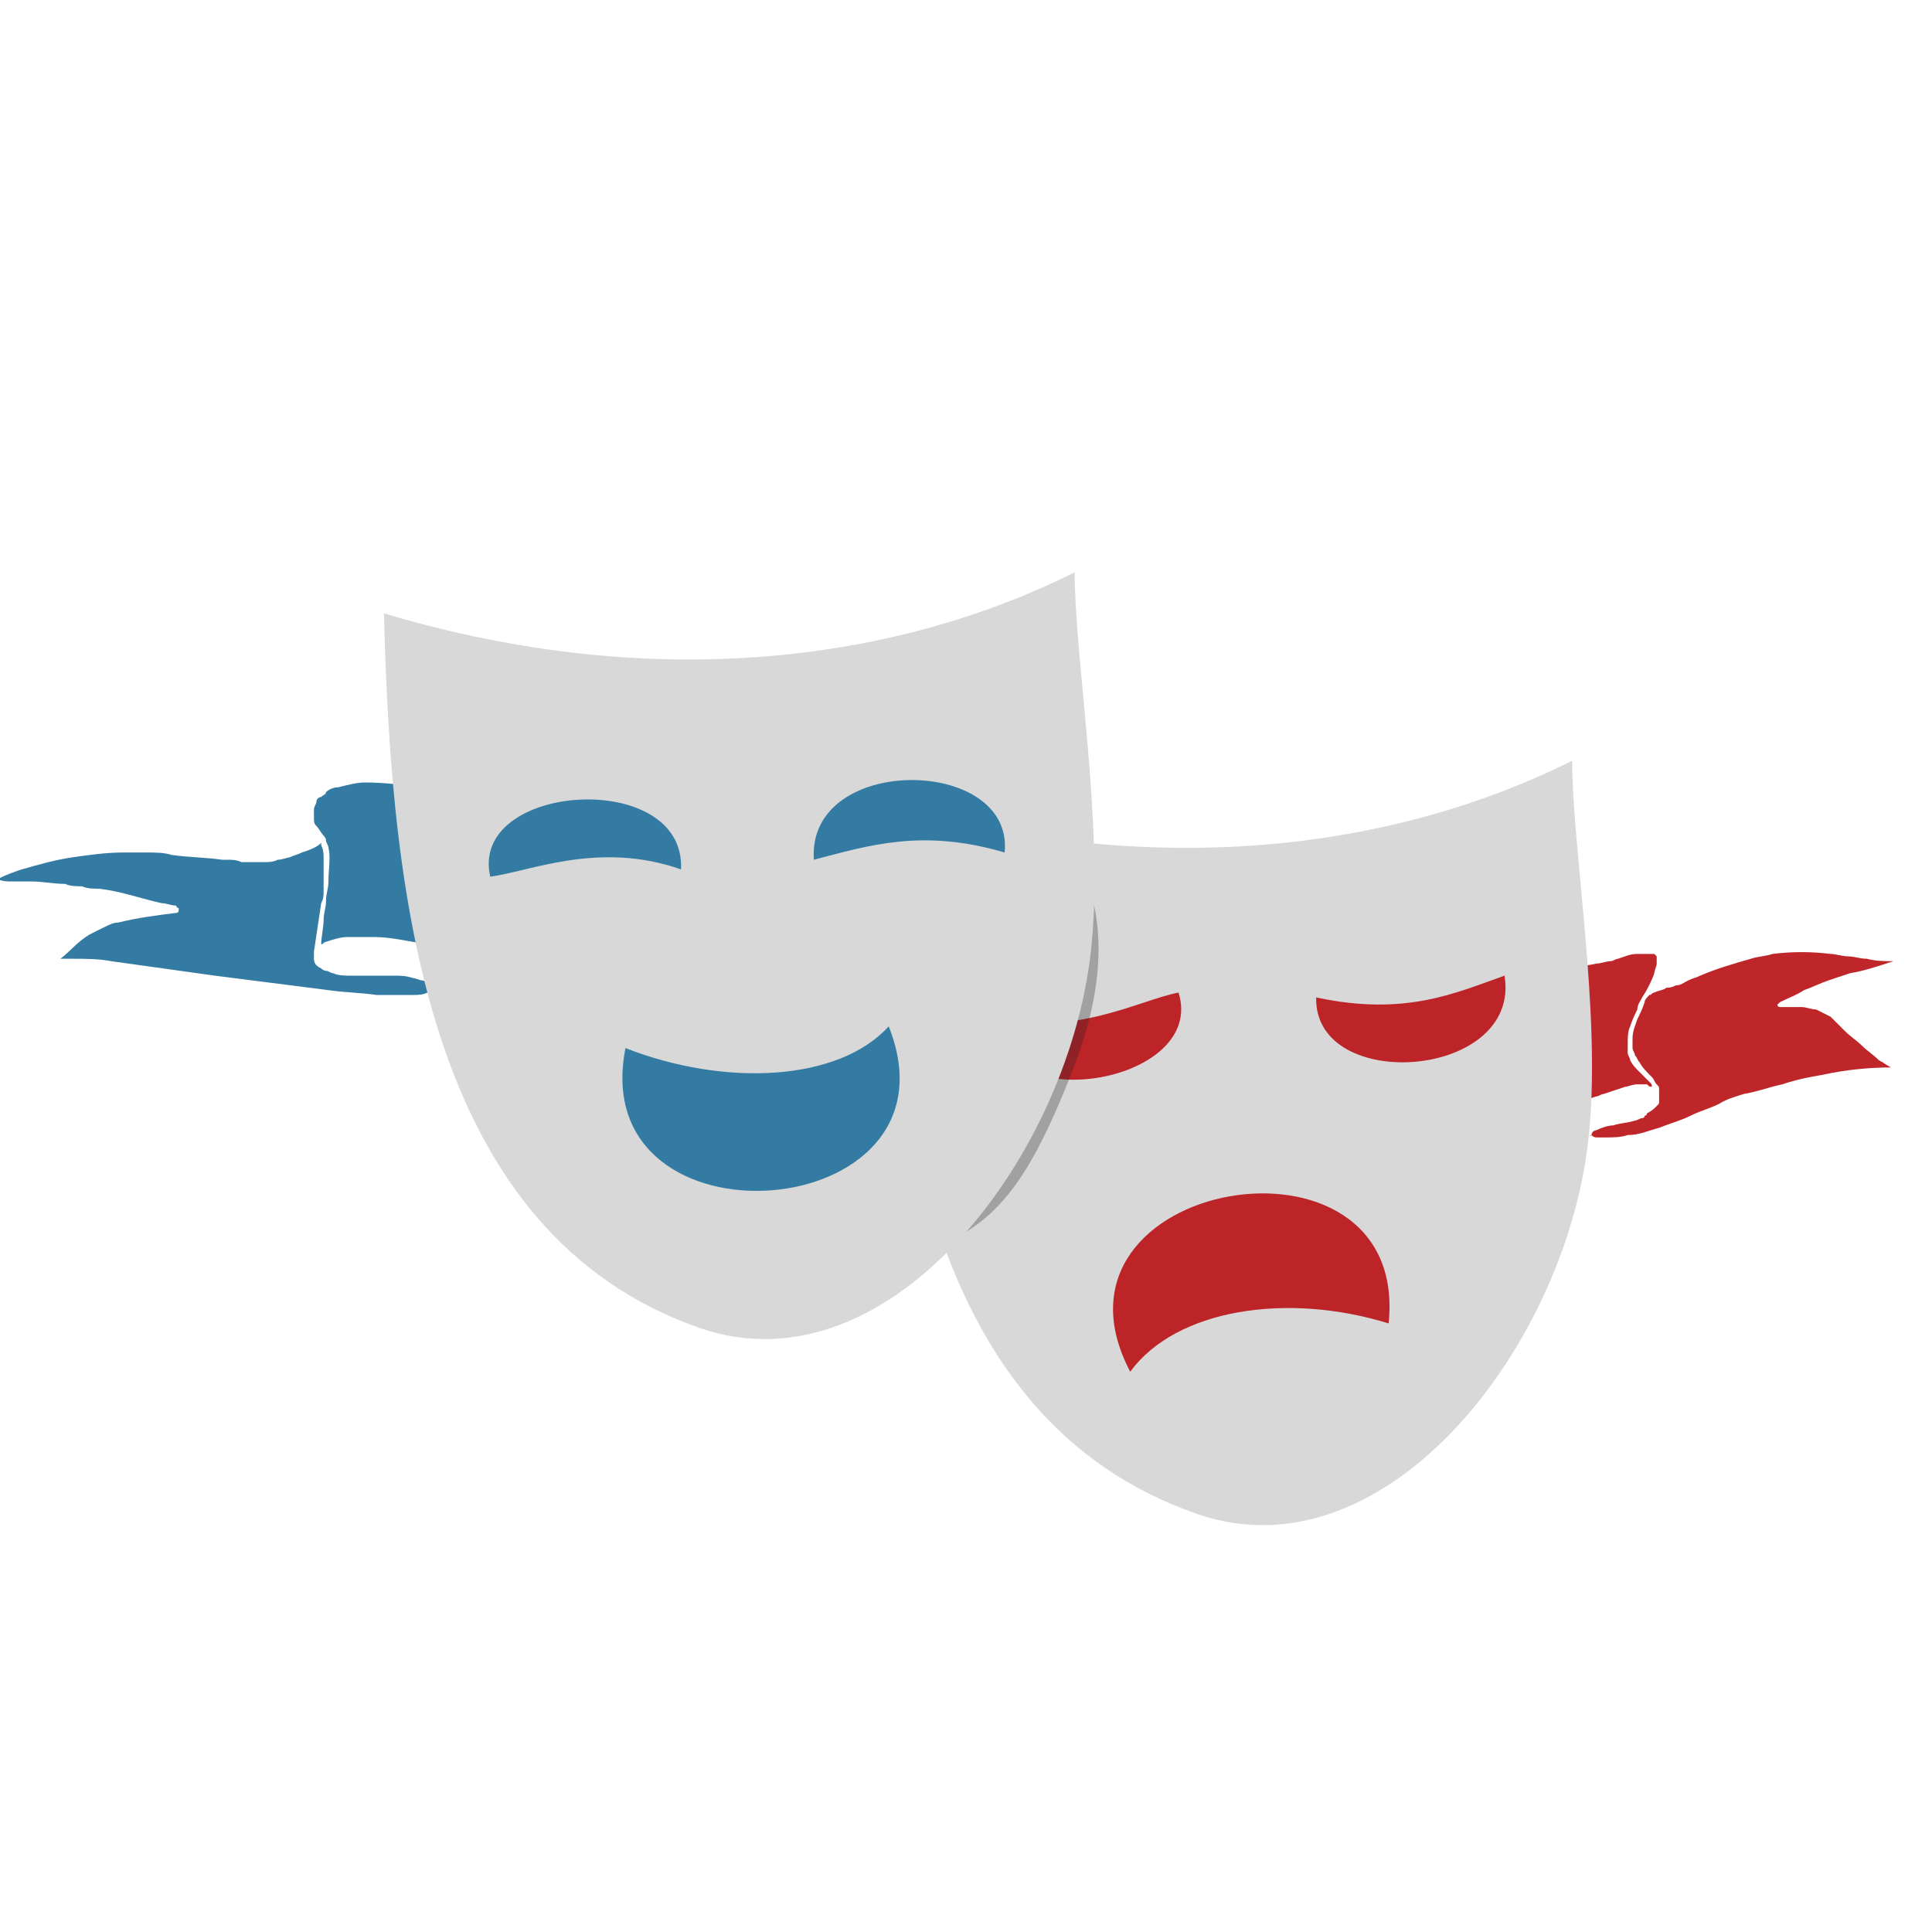
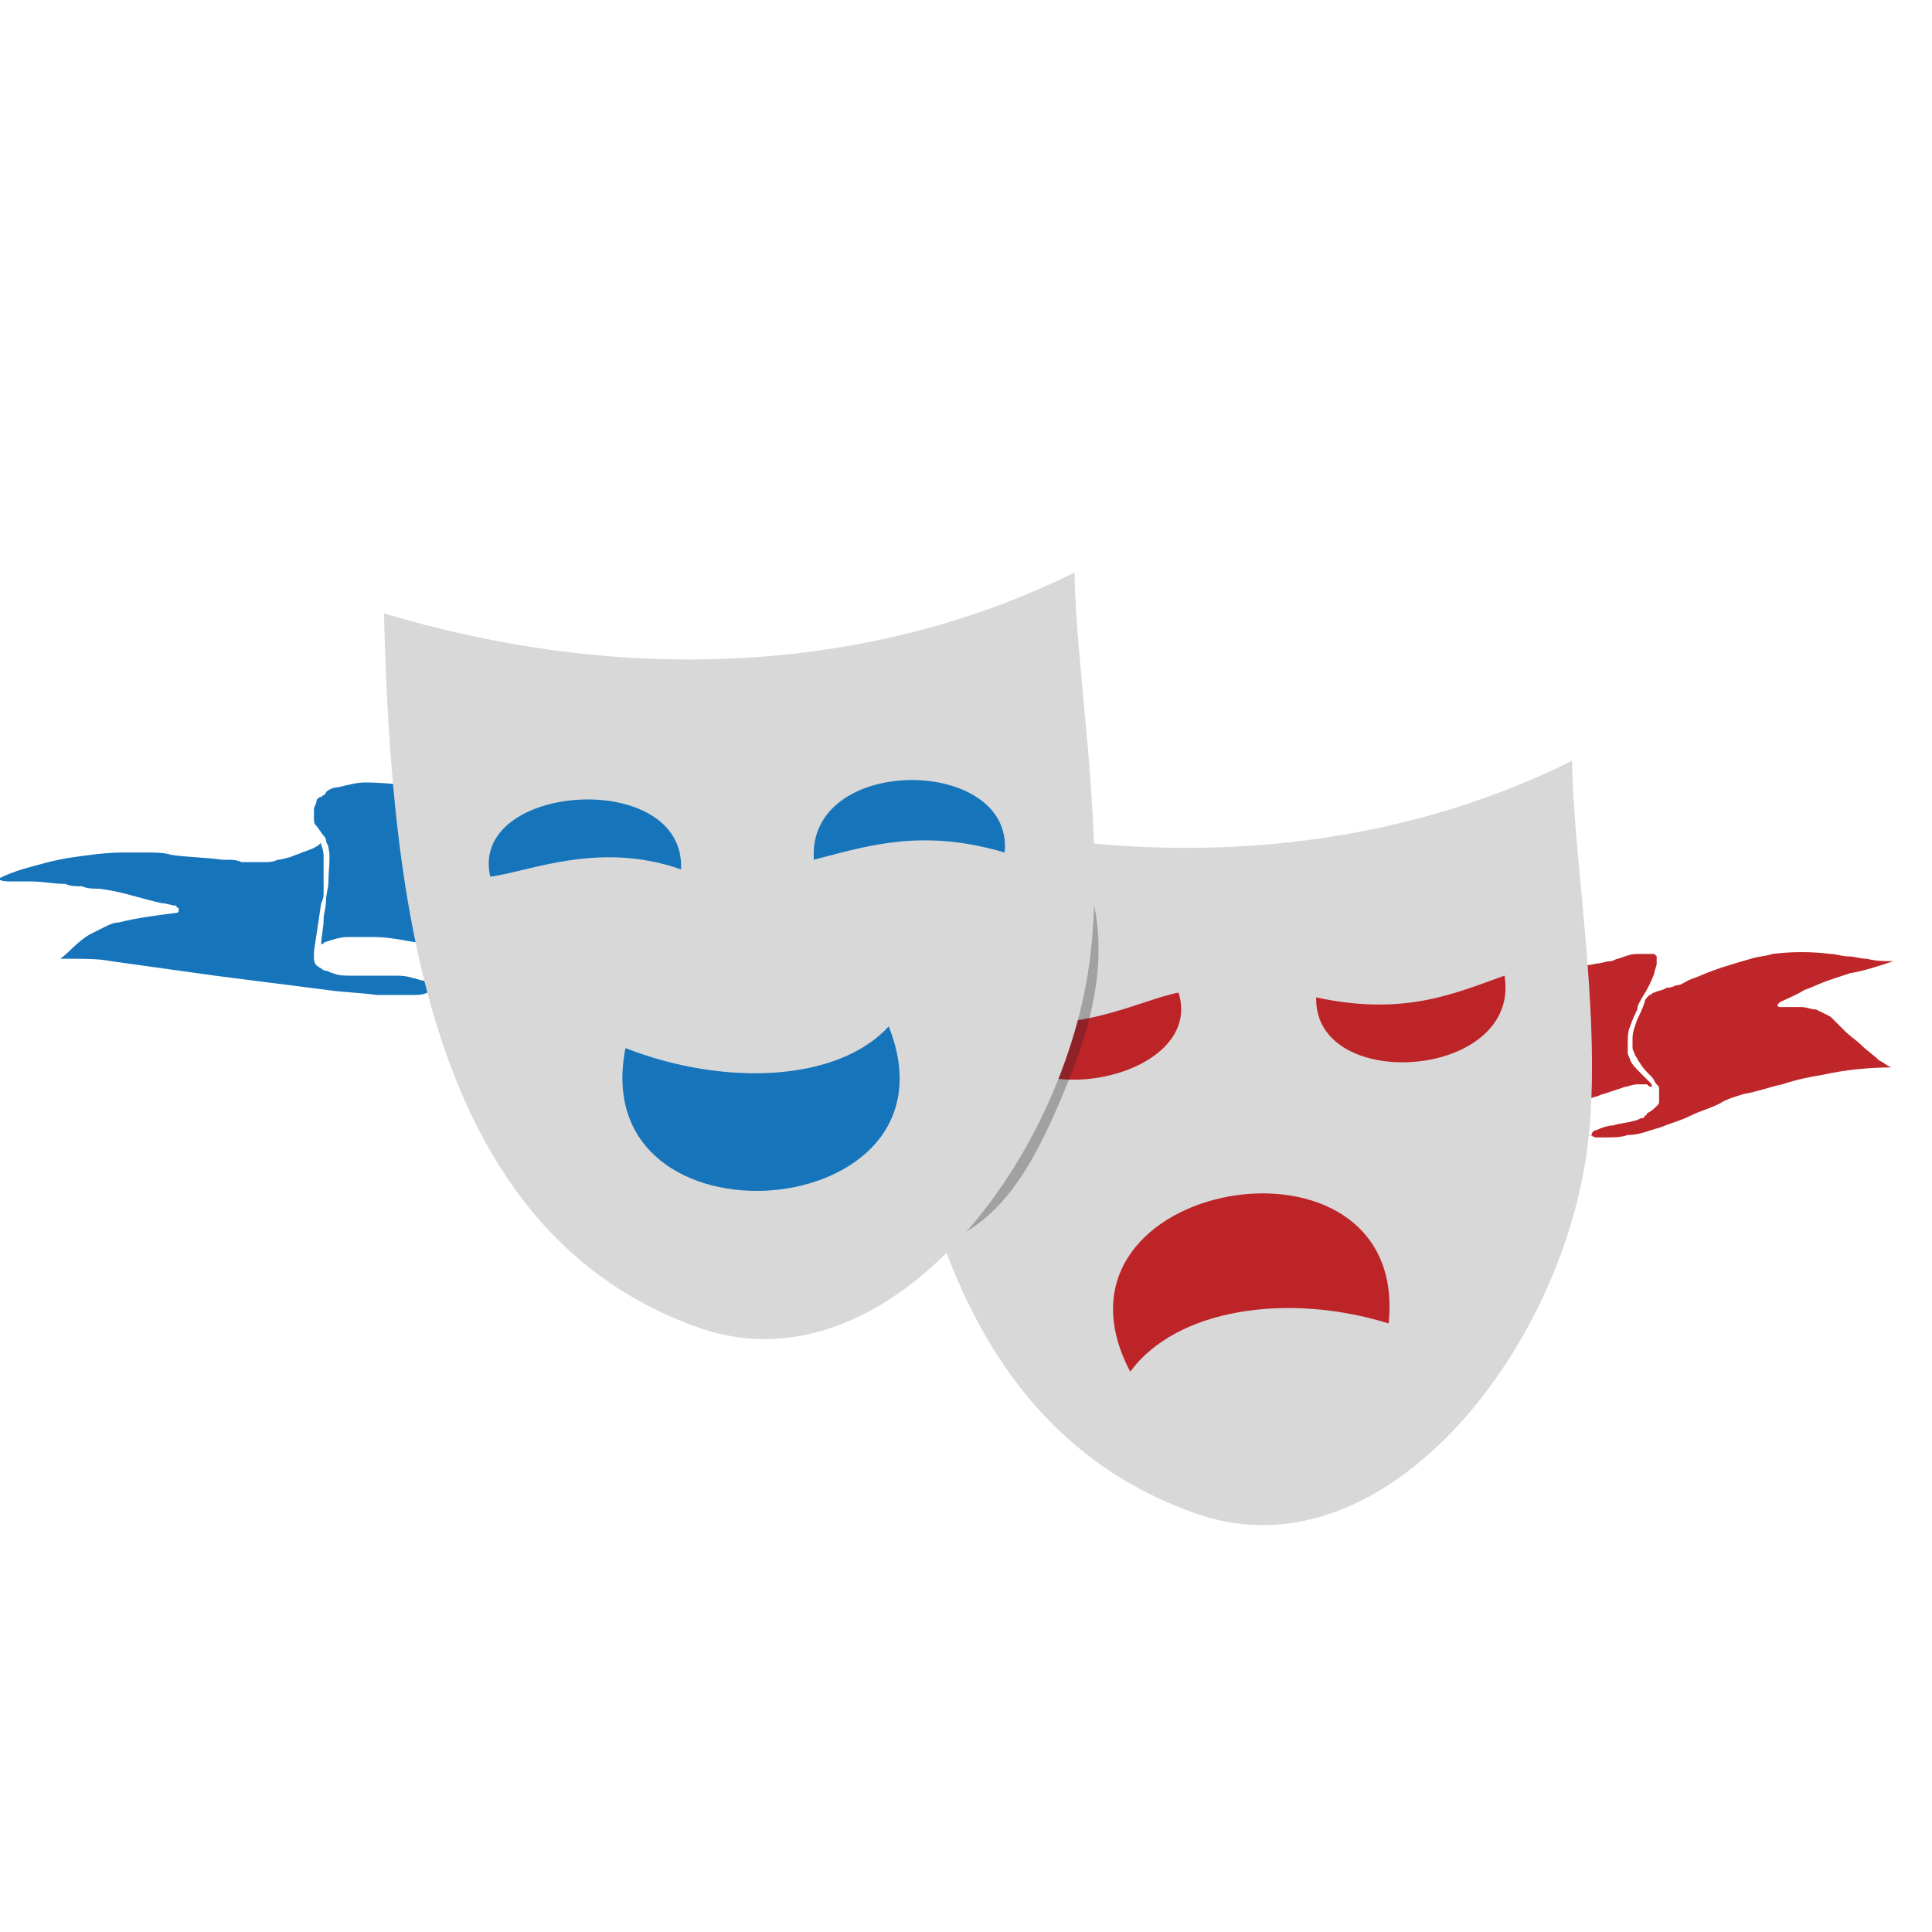
<svg xmlns="http://www.w3.org/2000/svg" width="80" height="80" viewBox="0 0 80 80">
  <g fill="#BE2629">
    <path d="M65.9 47c0-.1 0-.1 0 0 0-.1 0-.1 0 0 0-.1.1-.2.2-.2.2-.1.5-.2.7-.2.3-.1.6-.1.9-.2.1 0 .2-.1.3-.1 0 0 .1 0 .1-.1.1 0 .1-.1.1-.1.2-.1.3-.2.4-.3.1-.1.1-.1.1-.2v-.5c0-.1 0-.1-.1-.2s-.1-.2-.2-.3c-.2-.2-.4-.4-.5-.6-.1-.1-.1-.2-.2-.3 0-.1-.1-.2-.1-.3V43c0-.3.1-.5.2-.8.1-.2.2-.4.3-.7 0-.1.1-.2.2-.3.1 0 .1-.1.2-.1.2-.1.4-.1.5-.2.1 0 .2 0 .4-.1.2 0 .3-.1.5-.2s.3-.1.5-.2c.7-.3 1.4-.5 2.1-.7.3-.1.6-.1.9-.2.8-.1 1.6-.1 2.4 0 .2 0 .5.1.7.1.3 0 .5.1.8.1.4.1.7.1 1.1.1-.6.2-1.2.4-1.8.5l-.9.3c-.3.1-.7.3-1 .4-.3.2-.6.3-1 .5l-.1.1c0 .1.1.1.1.1h.9c.2 0 .4.1.6.1l.6.3.6.6c.2.2.5.4.7.6.2.2.5.4.7.6.2.1.3.2.5.3-.9 0-1.9.1-2.8.3-.6.1-1.1.2-1.7.4-.5.1-1 .3-1.6.4-.3.1-.7.2-1 .4-.4.2-.8.3-1.2.5-.4.2-.8.3-1.3.5-.4.1-.8.3-1.3.3-.3.1-.6.1-1 .1h-.3c-.1 0-.2-.1-.3-.1.3.1.2.1.1 0z" />
    <path d="M65.2 45.6c-.4.1-.9.1-1.3.1h-1.2c-.7-.1-1.4-.2-2-.4-.7-.2-1.3-.4-2-.7-1-.4-2.1-.9-3.1-1.3-.6-.3-1.3-.5-2-.7-.6-.2-1.2-.4-1.8-.5-.3-.1-.6-.1-.9-.1h-.7c-.1 0-.1 0-.2.1.1-.3.2-.5.2-.8.1-.2.1-.4.2-.6.1-.2.1-.4.2-.6.1-.4.2-.8.1-1.2 0-.1 0-.2-.1-.2 0-.1-.1-.1-.1-.2-.1-.1-.1-.2-.2-.4 0-.1-.1-.1-.1-.2v-.4c0-.1.1-.1.1-.2s.1-.1.2-.2.1-.1.2-.1c.1-.1.3-.1.4-.1h1c.7.1 1.3.2 2 .4.3.1.5.2.8.2.1 0 .2.1.3.1l.9.3c1.2.4 2.5.8 3.7 1.1 1.2.4 2.5.7 3.8.9.4.1.9.1 1.3.1s.8 0 1.2-.1c.2 0 .4-.1.6-.1.1 0 .2-.1.3-.1.3-.1.5-.2.8-.2h.7l.1.1v.3c0 .1-.1.3-.1.4-.1.3-.3.7-.5 1-.1.2-.2.3-.2.5-.1.2-.2.4-.3.7-.1.2-.1.5-.1.7v.4c0 .1.1.2.1.3.1.2.2.3.4.5l.4.4c.1.1.1.1.1.2-.1 0-.1 0-.2-.1h-.4c-.2 0-.4.1-.5.1l-.9.3c-.1 0-.2.1-.3.1-.3.1-.6.2-.9.2z" />
  </g>
  <path fill="#BD2428" d="M39.5 45.1c2.2 0 1.2-4.3 3.4-4.3 1.5 0 1.3-1.5 2.7-1.8 3.7-1 11.1 1.1 14.4-.9 1.7-1 2.1.7 3.3 1.9 2.7 2.6 1.7 8.6.4 11.5-.8 1.7-1.8 3.1-2.5 4.8-1.2 3-3.2 3.6-5.5 3.5-2.8-.2-5.7.2-8.5.2-2 0-3.5-.3-4.4-3-1.3-4-1.3-8.3-3.3-11.9" />
  <path fill-rule="evenodd" clip-rule="evenodd" fill="#D8D8D8" d="M36.5 33.2c11.4 3.4 21.4 1.9 28.6-1.7 0 3.6 1.2 10.4.7 15.4-.8 8.6-8.3 18.5-16.2 15.8-11.3-3.9-12.9-17.4-13.1-29.5zm25.8 7.2c-2 .7-4.1 1.7-7.8.9-.1 4 8.5 3.4 7.8-.9zm-13.5.7c-1.6.3-4.4 1.9-7.8 1 .1 4.3 9 2.8 7.8-1zm8.7 13.7c.9-8.7-14.9-6-10.7 2 1.9-2.6 6.5-3.3 10.7-2z" />
-   <path fill="#337BA3" d="M31.9 40.5c-.5.2-1 .3-1.5.4-.5.1-1 .1-1.5.2-.8 0-1.7 0-2.5-.1s-1.6-.3-2.4-.4c-1.3-.3-2.6-.7-3.9-1-.8-.2-1.6-.4-2.4-.5-.7-.1-1.5-.3-2.2-.3h-1.1c-.3 0-.6.1-.9.2-.1 0-.1.1-.2.1 0-.3.1-.7.1-1 0-.3.1-.5.1-.8 0-.3.1-.5.1-.8 0-.5.1-1 0-1.4 0-.1-.1-.2-.1-.3 0-.1-.1-.2-.1-.2-.1-.1-.2-.3-.3-.4-.1-.1-.1-.2-.1-.3v-.4c0-.1.1-.2.1-.3 0-.1.1-.2.2-.2.1-.1.2-.1.2-.2.1-.1.3-.2.5-.2.4-.1.8-.2 1.1-.2.8 0 1.6.1 2.4.2.3 0 .6.1.9.1h.4c.4 0 .8.1 1.2.1 1.5.2 3.1.5 4.6.7 1.5.2 3.1.4 4.6.4.5 0 1 0 1.6-.1.5-.1 1-.2 1.4-.3.2-.1.5-.2.7-.2.1-.1.3-.1.4-.2.3-.1.6-.3.9-.4.1 0 .3-.1.4-.1h.3s.1 0 .1.1l.1.1v.3c0 .2 0 .3-.1.5-.1.4-.3.8-.4 1.2-.1.2-.1.4-.2.6-.1.3-.2.6-.2.9 0 .3-.1.6 0 .9 0 .1.1.3.1.4 0 .1.1.2.2.4s.3.4.5.5c.2.1.4.3.6.4.1.1.1.2.2.2h-.3c-.2 0-.3 0-.5.1s-.4.1-.6.2c-.4.2-.7.4-1.1.5-.1.1-.3.1-.4.2-.3.1-.6.3-1 .4z" />
-   <path fill="#337BA3" d="M.9 36c.7-.2 1.4-.4 2.1-.5.7-.1 1.4-.2 2.1-.2h1c.3 0 .7 0 1 .1.7.1 1.4.1 2.1.2h.2c.2 0 .4 0 .6.1h.9c.2 0 .4 0 .6-.1.2 0 .4-.1.5-.1.2-.1.3-.1.5-.2.3-.1.6-.2.8-.4v.1c.1.2.1.4.1.5v1.4c0 .2 0 .3-.1.5-.1.7-.2 1.3-.3 2v.3c0 .2.1.3.3.4.1.1.2.1.2.1.1 0 .2.1.3.1.2.1.5.1.7.1h1.8c.3 0 .5 0 .8.1.1 0 .3.1.4.1.1 0 .1.1.2.1l.1.1v.2s-.1 0-.1.1c-.2.1-.4.1-.6.1h-1.5c-.7-.1-1.3-.1-2-.2-1.6-.2-3.1-.4-4.7-.6-1.4-.2-2.9-.4-4.3-.6-.5-.1-1.1-.1-1.6-.1h-.5c.4-.3.7-.7 1.2-1l.6-.3c.2-.1.4-.2.6-.2.8-.2 1.6-.3 2.4-.4.1 0 .1-.1.1-.1v-.1s-.1 0-.1-.1c-.2 0-.4-.1-.6-.1-.9-.2-1.7-.5-2.6-.6-.2 0-.5 0-.7-.1-.2 0-.5 0-.7-.1-.5 0-.9-.1-1.4-.1H.5c-.2 0-.4 0-.6-.1.4-.2.7-.3 1-.4z" />
+   <path fill="#1674BB" d="M31.9 40.5c-.5.2-1 .3-1.5.4-.5.1-1 .1-1.5.2-.8 0-1.7 0-2.5-.1s-1.6-.3-2.4-.4c-1.3-.3-2.6-.7-3.9-1-.8-.2-1.6-.4-2.4-.5-.7-.1-1.5-.3-2.2-.3h-1.1c-.3 0-.6.1-.9.2-.1 0-.1.1-.2.1 0-.3.1-.7.1-1 0-.3.1-.5.1-.8 0-.3.1-.5.1-.8 0-.5.1-1 0-1.4 0-.1-.1-.2-.1-.3 0-.1-.1-.2-.1-.2-.1-.1-.2-.3-.3-.4-.1-.1-.1-.2-.1-.3v-.4c0-.1.1-.2.1-.3 0-.1.1-.2.2-.2.1-.1.2-.1.2-.2.1-.1.3-.2.5-.2.4-.1.8-.2 1.1-.2.8 0 1.6.1 2.4.2.3 0 .6.1.9.1h.4c.4 0 .8.1 1.2.1 1.5.2 3.1.5 4.6.7 1.5.2 3.1.4 4.6.4.5 0 1 0 1.6-.1.5-.1 1-.2 1.4-.3.2-.1.5-.2.7-.2.1-.1.3-.1.4-.2.3-.1.6-.3.9-.4.1 0 .3-.1.4-.1h.3s.1 0 .1.1l.1.1v.3c0 .2 0 .3-.1.5-.1.4-.3.8-.4 1.2-.1.2-.1.4-.2.6-.1.3-.2.6-.2.9 0 .3-.1.6 0 .9 0 .1.1.3.1.4 0 .1.1.2.2.4s.3.4.5.5c.2.1.4.3.6.4.1.1.1.2.2.2h-.3c-.2 0-.3 0-.5.1s-.4.1-.6.2c-.4.2-.7.4-1.1.5-.1.1-.3.1-.4.2-.3.1-.6.3-1 .4z" />
+   <path fill="#1674BB" d="M.9 36c.7-.2 1.4-.4 2.1-.5.7-.1 1.4-.2 2.1-.2h1c.3 0 .7 0 1 .1.7.1 1.4.1 2.1.2h.2c.2 0 .4 0 .6.1h.9c.2 0 .4 0 .6-.1.2 0 .4-.1.5-.1.2-.1.3-.1.5-.2.3-.1.6-.2.8-.4v.1c.1.2.1.4.1.5v1.4c0 .2 0 .3-.1.5-.1.7-.2 1.3-.3 2v.3c0 .2.1.3.3.4.1.1.2.1.2.1.1 0 .2.1.3.1.2.1.5.1.7.1h1.8c.3 0 .5 0 .8.1.1 0 .3.1.4.1.1 0 .1.1.2.1l.1.1v.2s-.1 0-.1.1c-.2.1-.4.1-.6.1h-1.5c-.7-.1-1.3-.1-2-.2-1.6-.2-3.1-.4-4.7-.6-1.4-.2-2.9-.4-4.3-.6-.5-.1-1.1-.1-1.6-.1h-.5c.4-.3.7-.7 1.2-1l.6-.3c.2-.1.4-.2.6-.2.8-.2 1.6-.3 2.4-.4.1 0 .1-.1.1-.1v-.1s-.1 0-.1-.1c-.2 0-.4-.1-.6-.1-.9-.2-1.7-.5-2.6-.6-.2 0-.5 0-.7-.1-.2 0-.5 0-.7-.1-.5 0-.9-.1-1.4-.1H.5c-.2 0-.4 0-.6-.1.4-.2.7-.3 1-.4z" />
  <path opacity=".3" fill="#231F20" d="M29.1 47.3c0 8.5 3.2 6.1 7.9 4.9 3.8-1 5.3-2.4 7.5-8.1 3-7.9-1.4-11.8-5.6-11.6-4.9.2-9.8 6.3-9.8 14.8z" />
-   <path fill="#337BA3" d="M17.3 35c2.2 0 1.2-4.3 3.4-4.3 1.5 0 1.3-1.5 2.7-1.8 3.7-1 11.1 1.1 14.4-.9 1.7-1 3.3 1.7 4.5 2.9 2.7 2.6.5 7.7-.8 10.5-.8 1.7-1.8 3.1-2.5 4.8-1.2 3-3.2 3.6-5.5 3.5-2.8-.2-5.7.2-8.5.2-2 0-3.5-.3-4.4-3-1.3-4-1.4-8.3-3.3-11.9" />
+   <path fill="#1674BB" d="M17.3 35c2.2 0 1.2-4.3 3.4-4.3 1.5 0 1.3-1.5 2.7-1.8 3.7-1 11.1 1.1 14.4-.9 1.7-1 3.3 1.7 4.5 2.9 2.7 2.6.5 7.7-.8 10.5-.8 1.7-1.8 3.1-2.5 4.8-1.2 3-3.2 3.6-5.5 3.5-2.8-.2-5.7.2-8.5.2-2 0-3.5-.3-4.4-3-1.3-4-1.4-8.3-3.3-11.9" />
  <path fill-rule="evenodd" clip-rule="evenodd" fill="#D8D8D8" d="M15.9 25.4c11.4 3.4 21.4 1.9 28.6-1.7 0 3.6 1.2 10.4.7 15.4-.8 8.6-8.3 18.6-16.2 15.9-11.2-3.9-12.8-17.4-13.1-29.6zm17.8 10.2c2.3-.6 4.5-1.3 7.9-.3.4-4-8.2-4.1-7.9.3zm-13.4.7c1.6-.2 4.5-1.5 7.9-.3.2-4.2-8.8-3.6-7.9.3zm5.6 7.1c-1.7 8.6 14.2 7.4 10.9-.9-2.1 2.3-6.8 2.5-10.9.9z" />
</svg>
